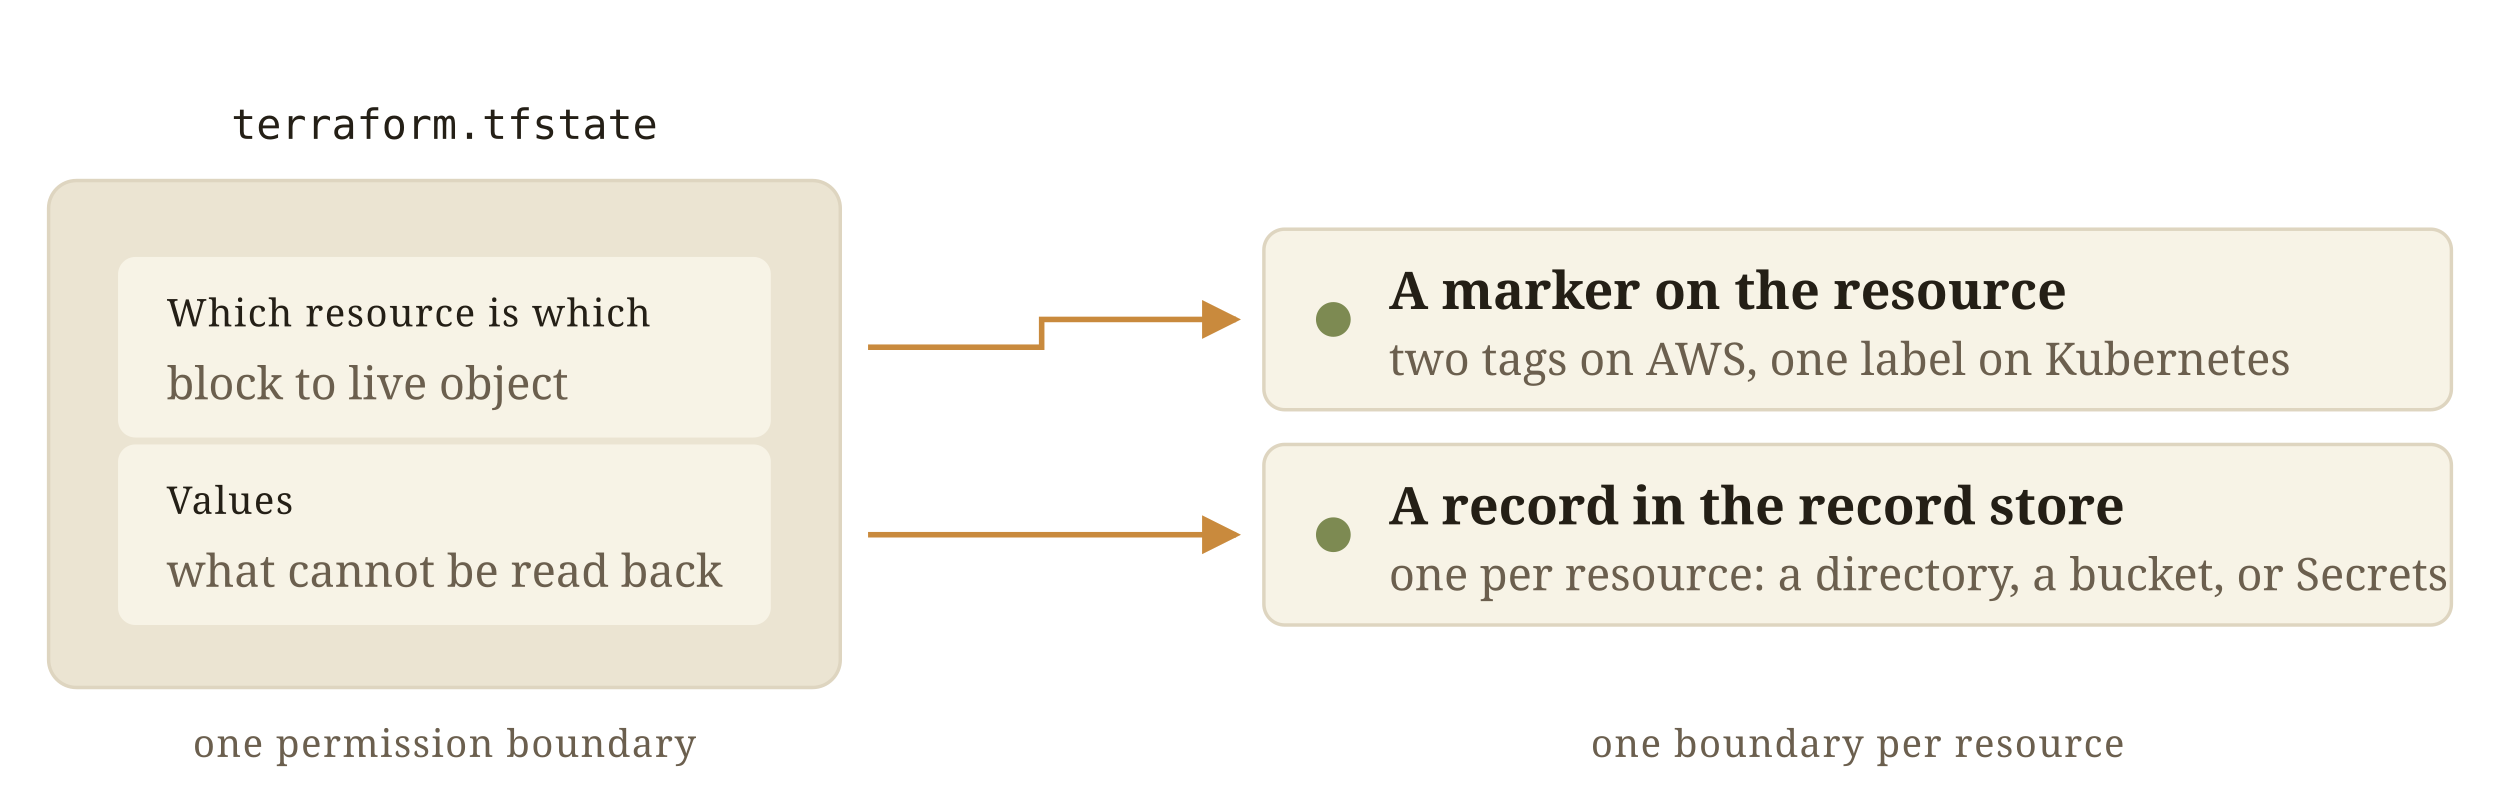
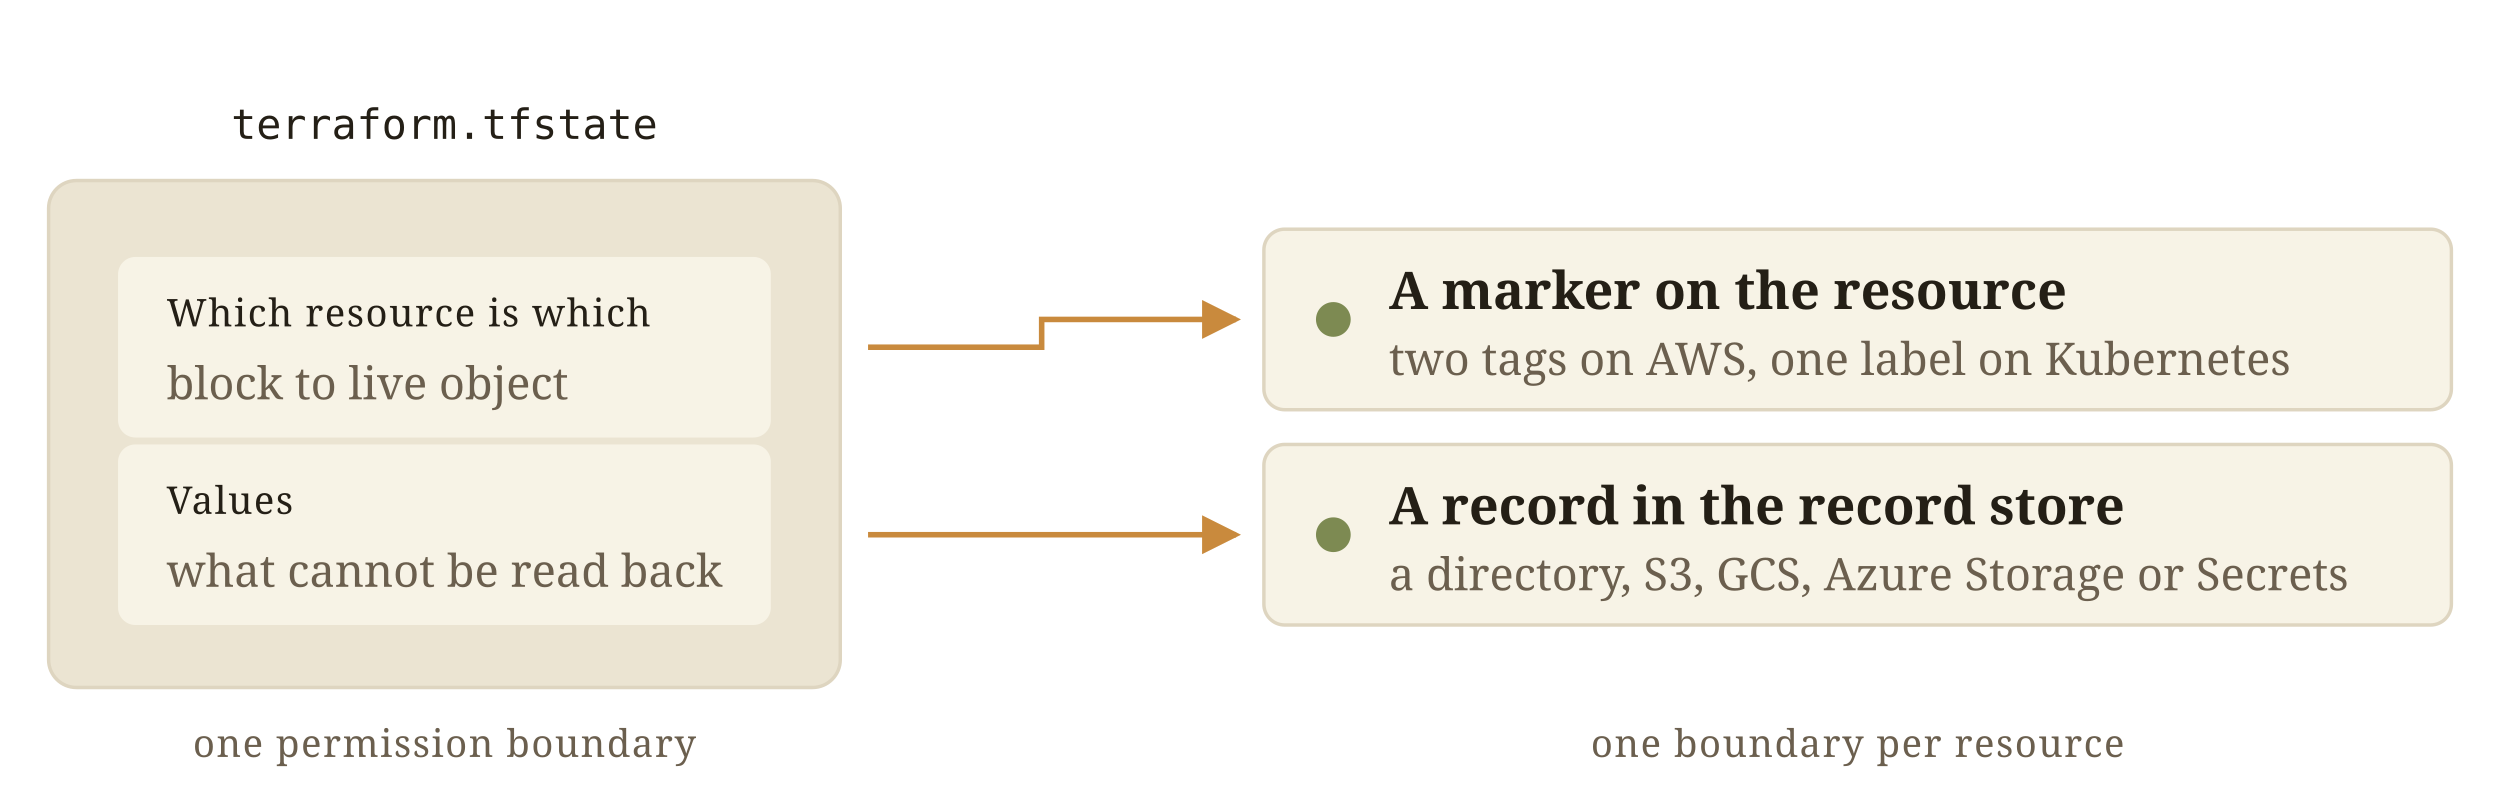
<svg xmlns="http://www.w3.org/2000/svg" viewBox="0 0 720 230" width="720" height="230" role="img" aria-labelledby="split-title split-desc">
  <style>
    .ink   { fill: #241f16; }
    .muted { fill: #6b5f4e; }
    .card  { fill: #f7f3e6; }
    .dim   { fill: #ebe4d2; }
    .rule  { stroke: #ded5c0; }
    .olive { fill: #7d8a52; }
    .brass { stroke: #c98a3d; }
    text   { font-family: Georgia, "Iowan Old Style", serif; }
    .h     { font-size: 15px; font-weight: 700; }
    .l     { font-size: 13px; }
    .s     { font-size: 11px; letter-spacing: 0.04em; text-transform: uppercase; }
    .mono  { font-family: ui-monospace, SFMono-Regular, Menlo, monospace; font-size: 12px; }
  </style>
  <rect x="14" y="52" width="228" height="146" rx="8" class="dim" />
  <rect x="14" y="52" width="228" height="146" rx="8" fill="none" class="rule" />
  <text x="128" y="40" class="mono ink" text-anchor="middle">terraform.tfstate</text>
  <rect x="34" y="74" width="188" height="52" rx="5" class="card" />
  <text x="48" y="94" class="s ink">Which resource is which</text>
  <text x="48" y="115" class="l muted">block to live object</text>
  <rect x="34" y="128" width="188" height="52" rx="5" class="card" />
  <text x="48" y="148" class="s ink">Values</text>
  <text x="48" y="169" class="l muted">what cannot be read back</text>
  <text x="128" y="218" class="s muted" text-anchor="middle">one permission boundary</text>
  <g class="brass" stroke-width="1.6" fill="none">
    <path d="M 250 100 H 300 L 300 92 H 356" marker-end="url(#a)" />
    <path d="M 250 154 H 356" marker-end="url(#a)" />
  </g>
  <defs>
    <marker id="a" viewBox="0 0 8 8" refX="7" refY="4" markerWidth="7" markerHeight="7" orient="auto-start-reverse">
      <path d="M 0 0 L 8 4 L 0 8 z" fill="#c98a3d" />
    </marker>
  </defs>
  <g>
    <rect x="364" y="66" width="342" height="52" rx="6" class="card" />
    <rect x="364" y="66" width="342" height="52" rx="6" fill="none" class="rule" />
    <circle cx="384" cy="92" r="5" class="olive" />
    <text x="400" y="89" class="h ink">A marker on the resource</text>
    <text x="400" y="108" class="l muted">two tags on AWS, one label on Kubernetes</text>
  </g>
  <g>
    <rect x="364" y="128" width="342" height="52" rx="6" class="card" />
    <rect x="364" y="128" width="342" height="52" rx="6" fill="none" class="rule" />
    <circle cx="384" cy="154" r="5" class="olive" />
    <text x="400" y="151" class="h ink">A record in the record store</text>
-     <text x="400" y="170" class="l muted">one per resource: a directory, a bucket, or Secrets</text>
+     <text x="400" y="170" class="l muted">a directory, S3, GCS, Azure Storage or Secrets</text>
  </g>
  <text x="535" y="218" class="s muted" text-anchor="middle">one boundary per resource</text>
</svg>
